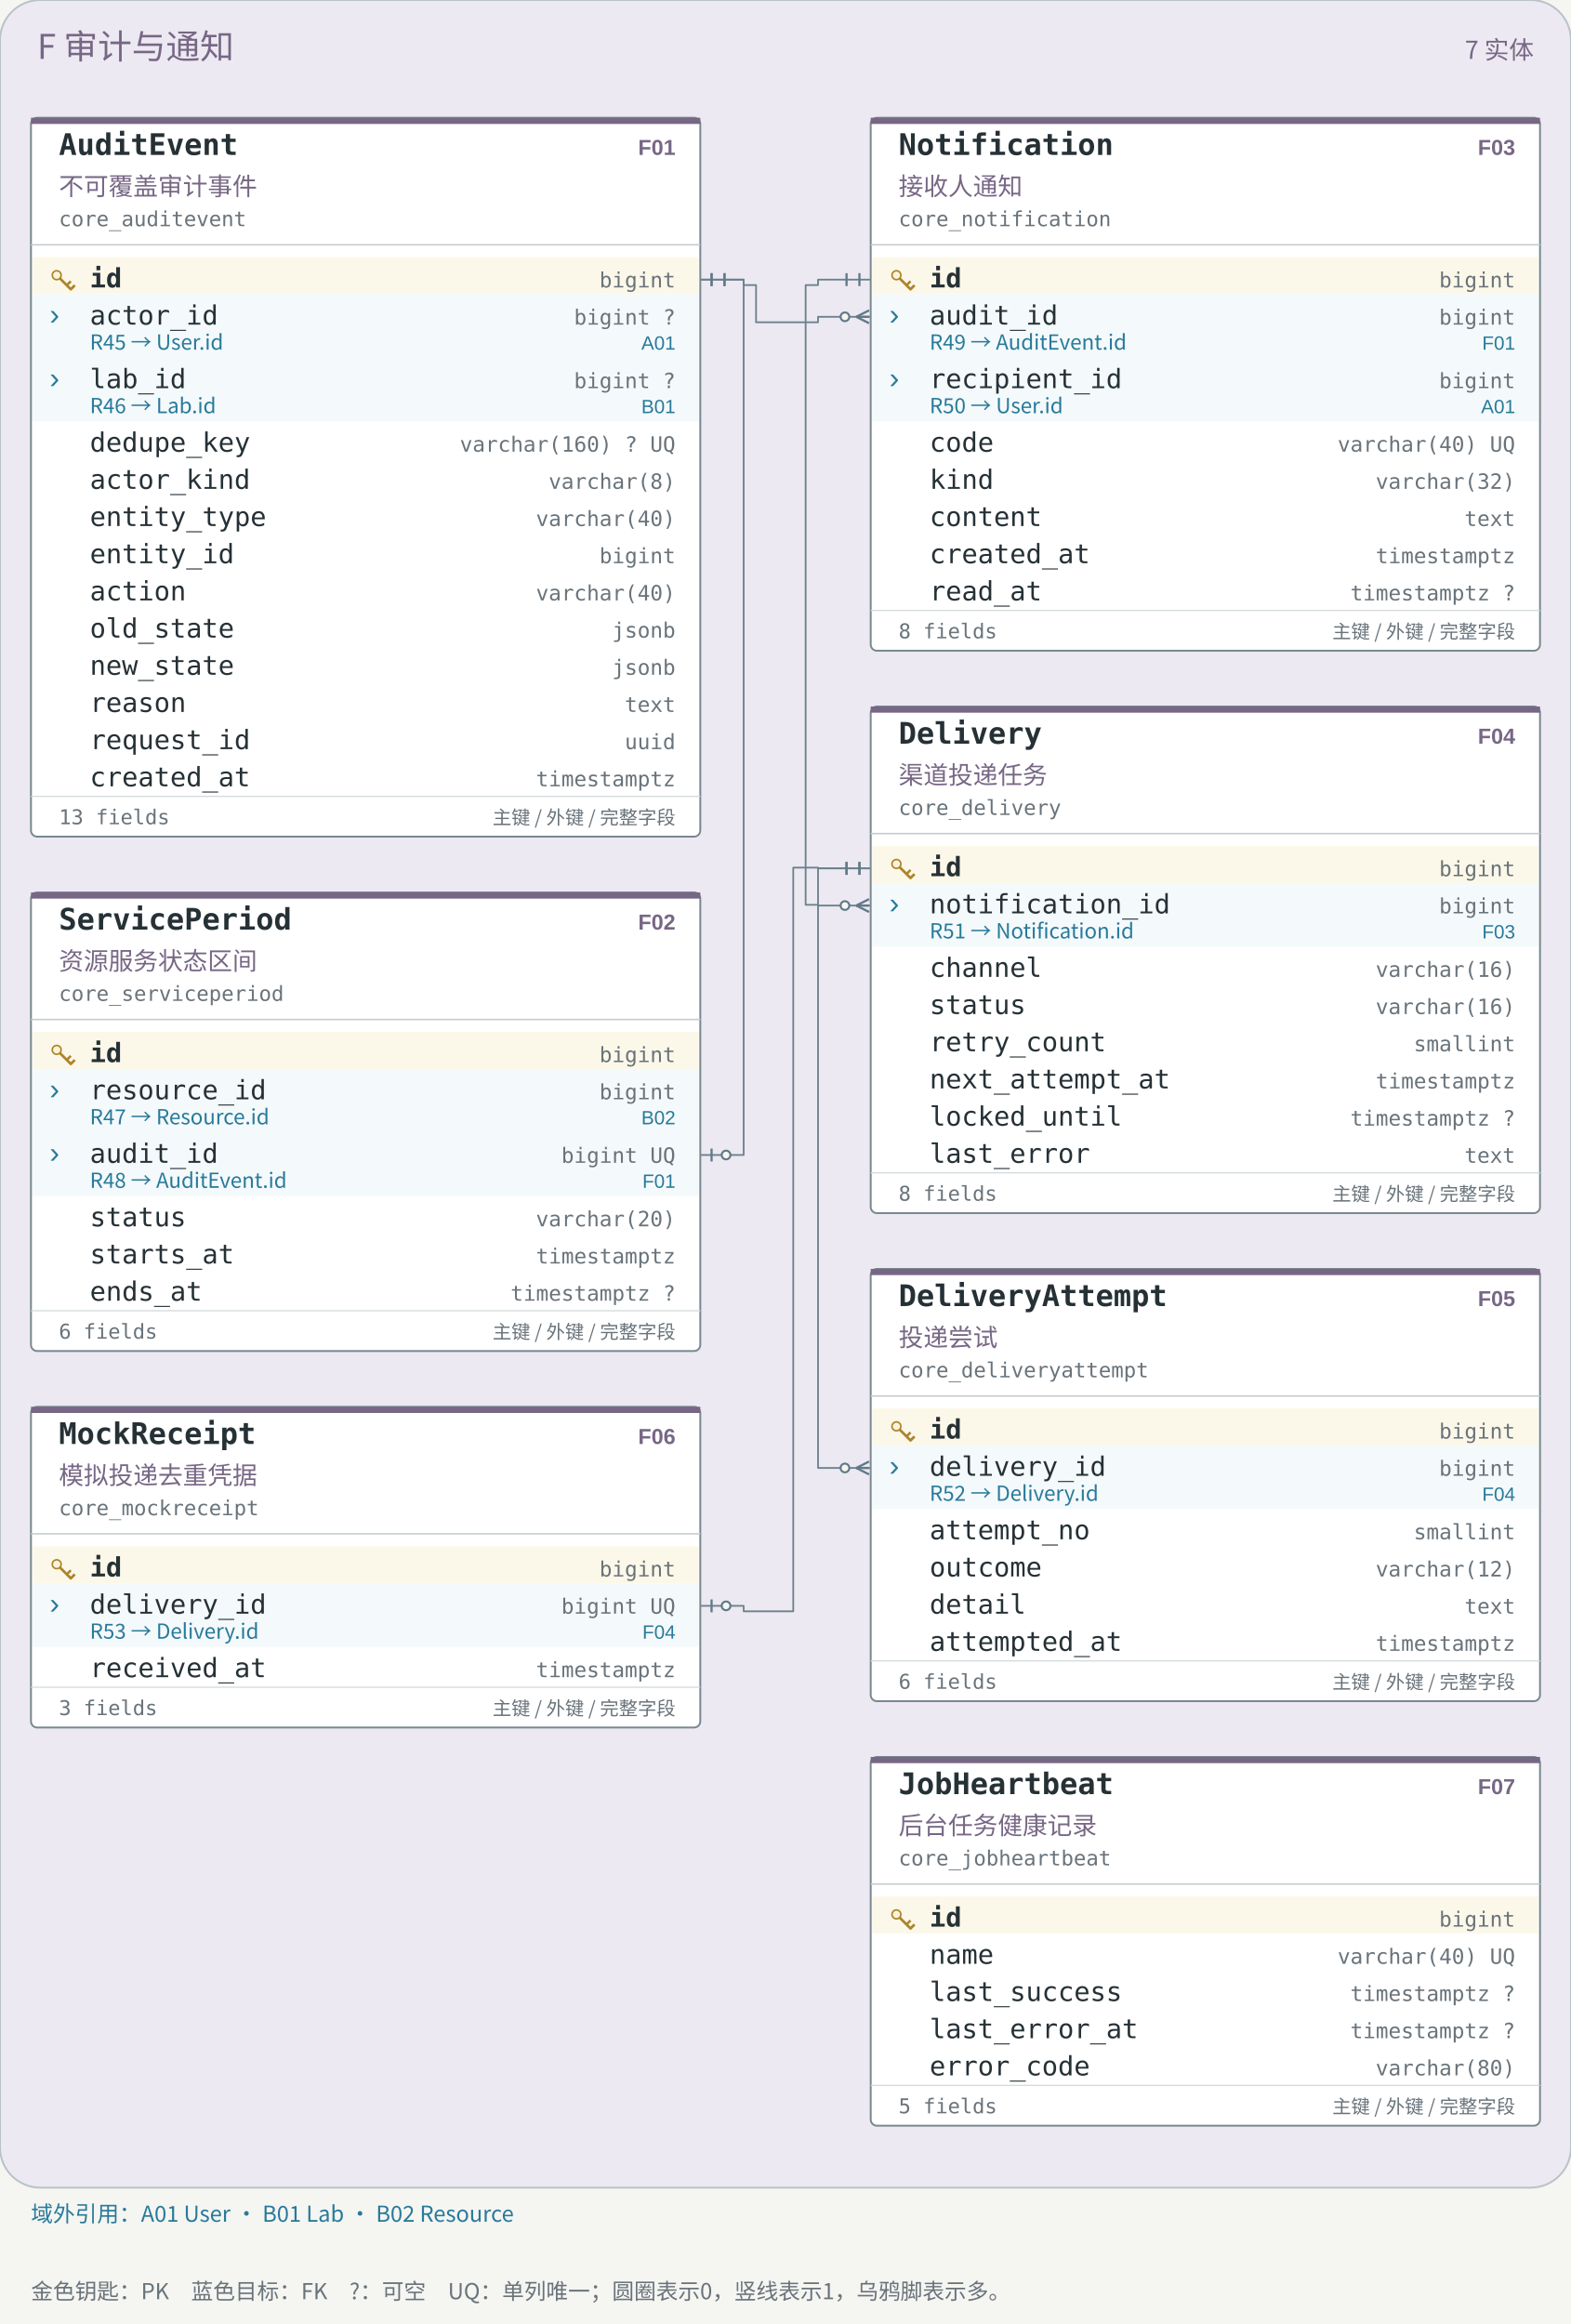
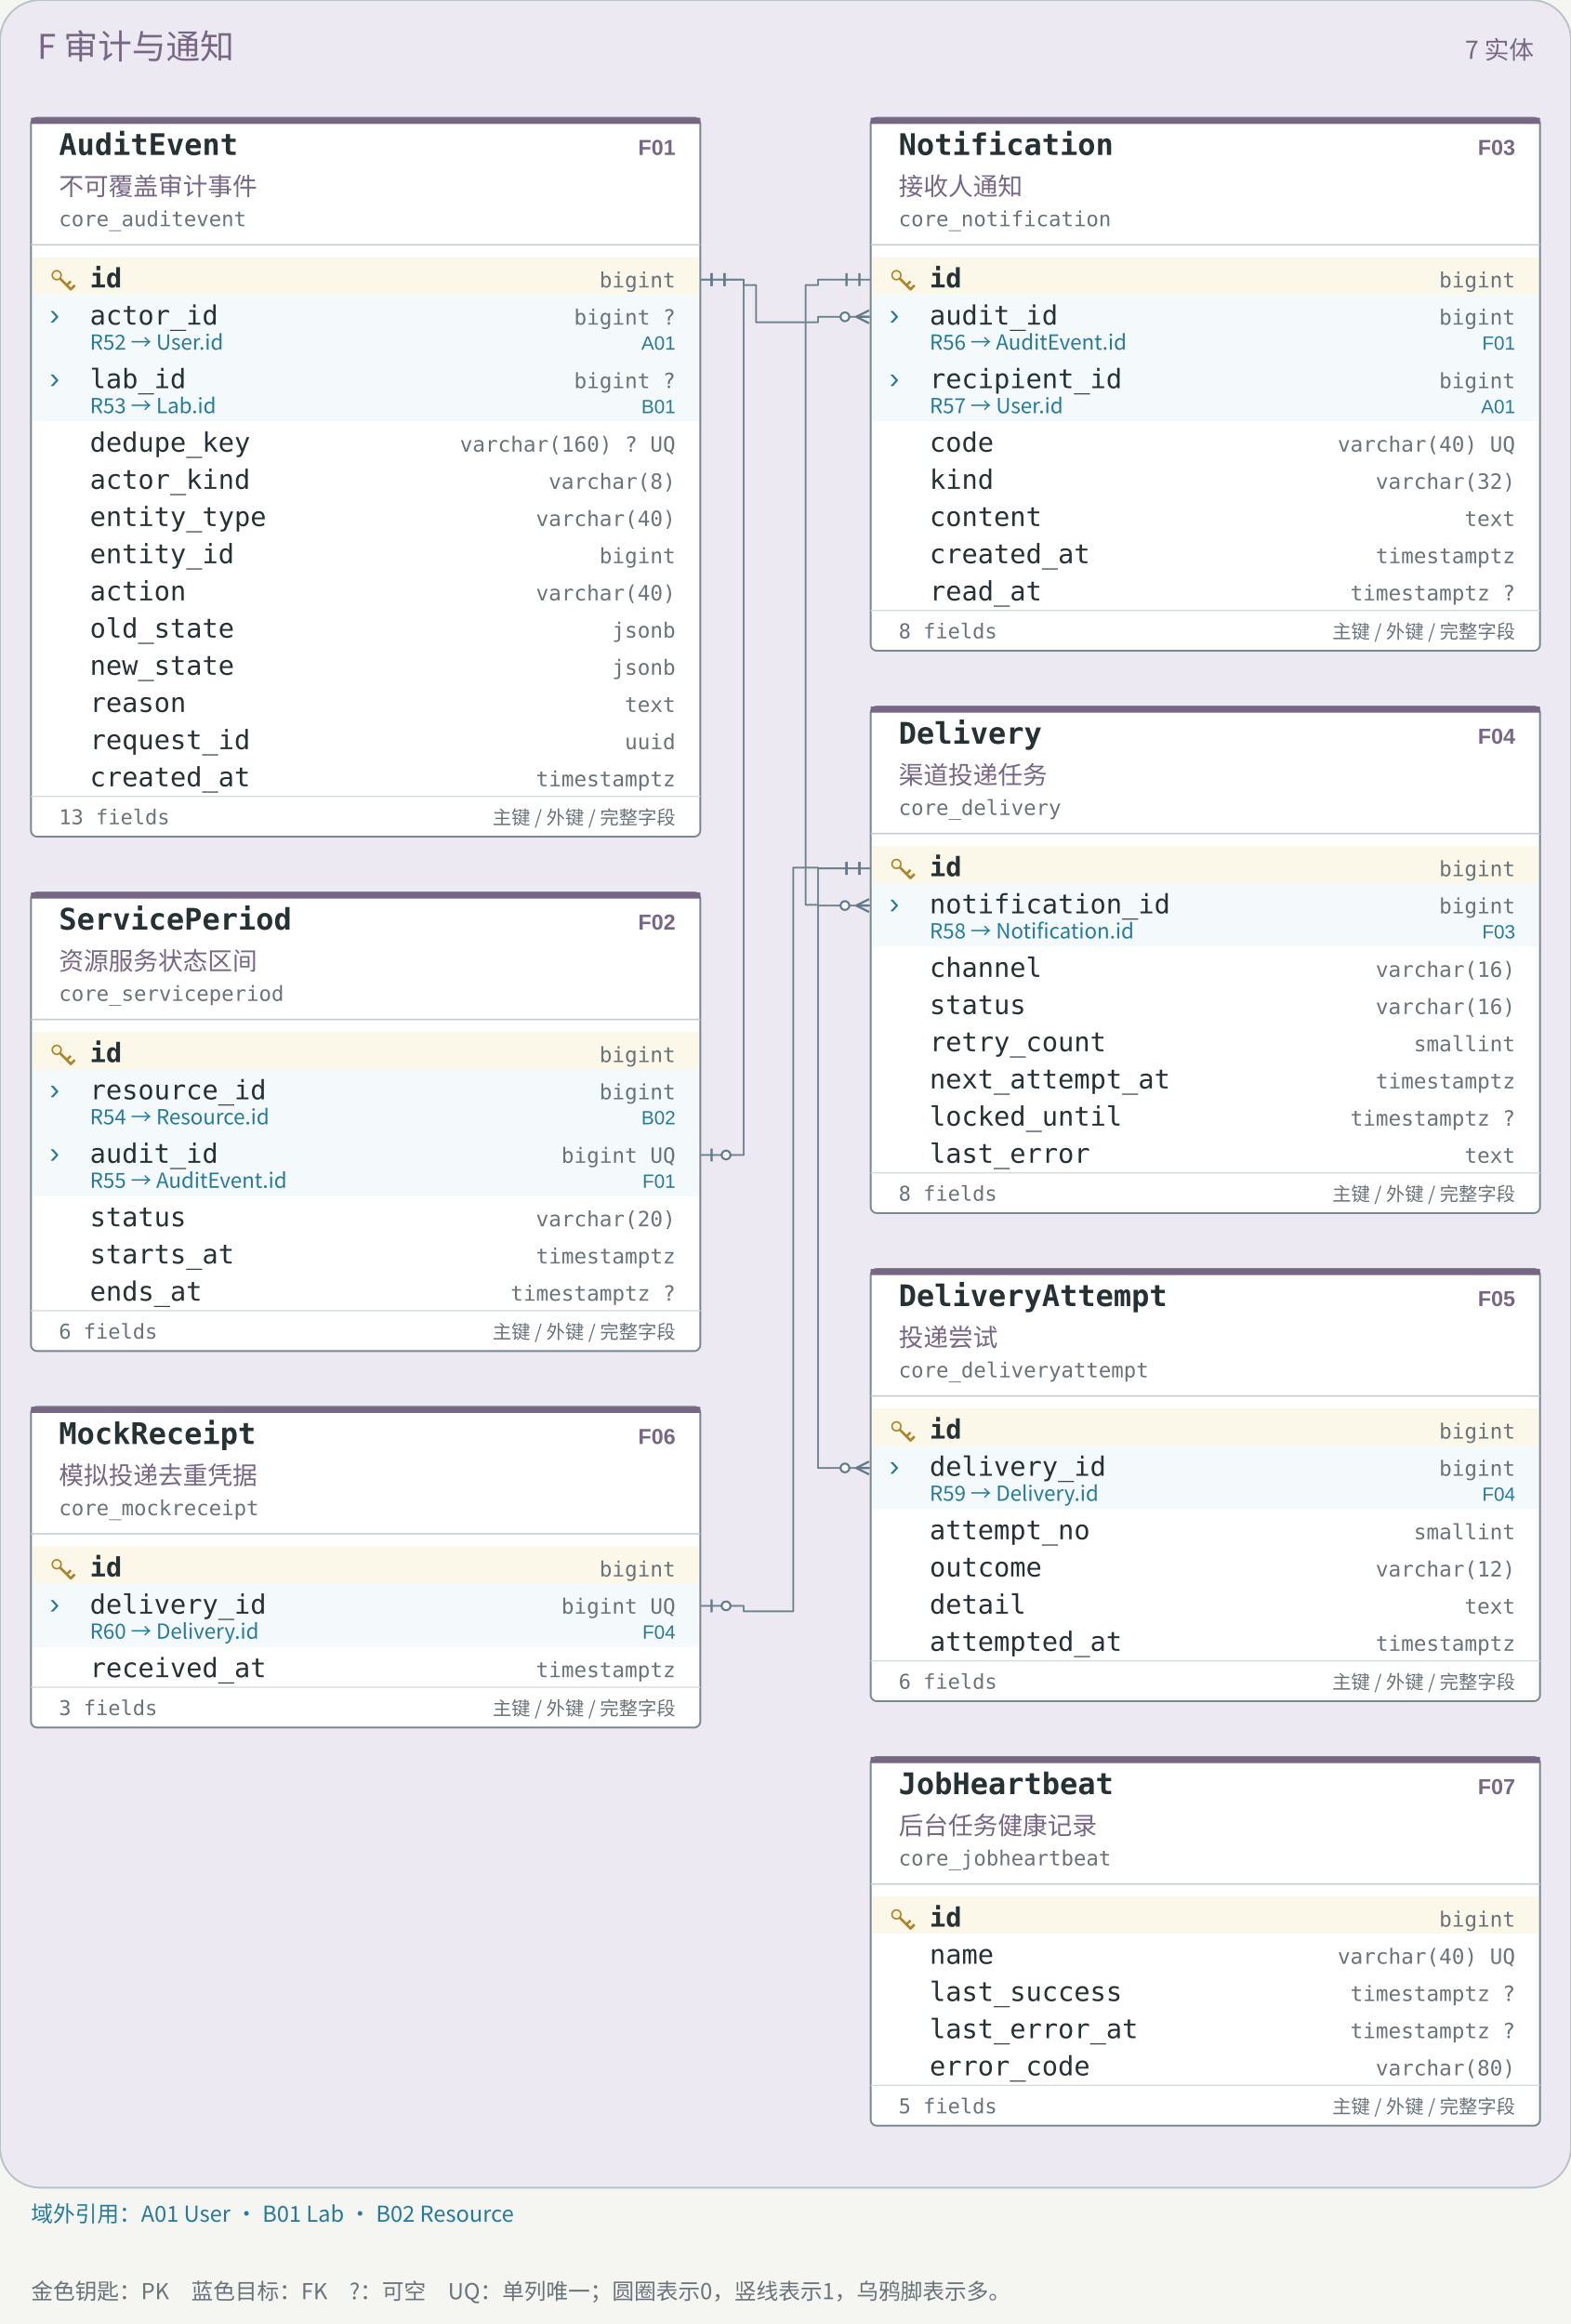
<svg xmlns="http://www.w3.org/2000/svg" width="507" height="750.0" viewBox="0 0 507 750.0" role="img">
  <rect x="0" y="0" width="507" height="750.0" rx="0" fill="#f5f5f2" stroke="none" stroke-width="0.7" />
  <g id="domain-F" class="domain">
    <rect x="0" y="0" width="507" height="706.0" rx="13" fill="#ece9f2" stroke="#b8c3c6" stroke-width="0.6" />
    <text x="12" y="19" font-size="11" fill="#776785" font-family="Microsoft YaHei,Noto Sans CJK SC,sans-serif" text-anchor="start">F  审计与通知</text>
    <text x="495" y="19" font-size="8" fill="#776785" font-family="Microsoft YaHei,Noto Sans CJK SC,sans-serif" text-anchor="end">7 实体</text>
  </g>
  <g id="shared-references" class="shared-layer" style="display:none" />
  <g id="business-references" class="business-layer">
-     <g id="edge-R52" class="relation business-reference" data-relationship="R52">
+     <g id="edge-R59" class="relation business-reference" data-relationship="R59">
      <polyline points="281.0,473.74 264,473.74 264,280.24 281.0,280.24" fill="none" stroke="#6b818c" stroke-width="0.55" stroke-linejoin="round" />
      <polyline points="280.48,475.82 276.32,473.74" fill="none" stroke="#607987" stroke-width="0.7" stroke-linejoin="round" />
      <polyline points="280.48,473.74 276.32,473.74" fill="none" stroke="#607987" stroke-width="0.7" stroke-linejoin="round" />
      <polyline points="280.48,471.66 276.32,473.74" fill="none" stroke="#607987" stroke-width="0.7" stroke-linejoin="round" />
      <circle cx="272.68" cy="473.74" r="1.404" fill="#f5f5f2" stroke="#607987" stroke-width="0.65" />
      <polyline points="277.36,282.32 277.36,278.16" fill="none" stroke="#607987" stroke-width="0.7" stroke-linejoin="round" />
      <polyline points="273.2,282.32 273.2,278.16" fill="none" stroke="#607987" stroke-width="0.7" stroke-linejoin="round" />
    </g>
-     <g id="edge-R51" class="relation business-reference" data-relationship="R51">
+     <g id="edge-R58" class="relation business-reference" data-relationship="R58">
      <polyline points="281.0,292.24 264,292.24 264,292 260,292 260,92 264,92 264,90.24 281.0,90.24" fill="none" stroke="#6b818c" stroke-width="0.55" stroke-linejoin="round" />
      <polyline points="280.48,294.32 276.32,292.24" fill="none" stroke="#607987" stroke-width="0.7" stroke-linejoin="round" />
      <polyline points="280.48,292.24 276.32,292.24" fill="none" stroke="#607987" stroke-width="0.7" stroke-linejoin="round" />
      <polyline points="280.48,290.16 276.32,292.24" fill="none" stroke="#607987" stroke-width="0.7" stroke-linejoin="round" />
      <circle cx="272.68" cy="292.24" r="1.404" fill="#f5f5f2" stroke="#607987" stroke-width="0.65" />
      <polyline points="277.36,92.32 277.36,88.16" fill="none" stroke="#607987" stroke-width="0.7" stroke-linejoin="round" />
      <polyline points="273.2,92.32 273.2,88.16" fill="none" stroke="#607987" stroke-width="0.7" stroke-linejoin="round" />
    </g>
-     <g id="edge-R48" class="relation business-reference" data-relationship="R48">
+     <g id="edge-R55" class="relation business-reference" data-relationship="R55">
      <polyline points="226.0,372.74 240,372.74 240,90.24 226.0,90.24" fill="none" stroke="#6b818c" stroke-width="0.55" stroke-linejoin="round" />
      <polyline points="229.64,370.66 229.64,374.82" fill="none" stroke="#607987" stroke-width="0.7" stroke-linejoin="round" />
      <circle cx="234.32" cy="372.74" r="1.404" fill="#f5f5f2" stroke="#607987" stroke-width="0.65" />
      <polyline points="229.64,88.16 229.64,92.32" fill="none" stroke="#607987" stroke-width="0.7" stroke-linejoin="round" />
      <polyline points="233.8,88.16 233.8,92.32" fill="none" stroke="#607987" stroke-width="0.7" stroke-linejoin="round" />
    </g>
-     <g id="edge-R49" class="relation business-reference" data-relationship="R49">
+     <g id="edge-R56" class="relation business-reference" data-relationship="R56">
      <polyline points="281.0,102.24 264,102.24 264,104 244,104 244,92 240,92 240,90.24 226.0,90.24" fill="none" stroke="#6b818c" stroke-width="0.55" stroke-linejoin="round" />
      <polyline points="280.48,104.32 276.32,102.24" fill="none" stroke="#607987" stroke-width="0.7" stroke-linejoin="round" />
      <polyline points="280.48,102.24 276.32,102.24" fill="none" stroke="#607987" stroke-width="0.7" stroke-linejoin="round" />
      <polyline points="280.48,100.16 276.32,102.24" fill="none" stroke="#607987" stroke-width="0.7" stroke-linejoin="round" />
      <circle cx="272.68" cy="102.24" r="1.404" fill="#f5f5f2" stroke="#607987" stroke-width="0.65" />
      <polyline points="229.64,88.16 229.64,92.32" fill="none" stroke="#607987" stroke-width="0.7" stroke-linejoin="round" />
      <polyline points="233.8,88.16 233.8,92.32" fill="none" stroke="#607987" stroke-width="0.7" stroke-linejoin="round" />
    </g>
-     <g id="edge-R53" class="relation business-reference" data-relationship="R53">
+     <g id="edge-R60" class="relation business-reference" data-relationship="R60">
      <polyline points="226.0,518.24 240,518.24 240,520 256,520 256,280 264,280 264,280.24 281.0,280.24" fill="none" stroke="#6b818c" stroke-width="0.55" stroke-linejoin="round" />
      <polyline points="229.64,516.16 229.64,520.32" fill="none" stroke="#607987" stroke-width="0.7" stroke-linejoin="round" />
      <circle cx="234.32" cy="518.24" r="1.404" fill="#f5f5f2" stroke="#607987" stroke-width="0.65" />
      <polyline points="277.36,282.32 277.36,278.16" fill="none" stroke="#607987" stroke-width="0.7" stroke-linejoin="round" />
      <polyline points="273.2,282.32 273.2,278.16" fill="none" stroke="#607987" stroke-width="0.7" stroke-linejoin="round" />
    </g>
  </g>
  <g id="entity-core_auditevent" class="entity" data-model="AuditEvent" data-table="core_auditevent" data-domain="F" data-code="F01">
    <rect x="10.0" y="38" width="216.0" height="232.0" rx="2" fill="#ffffff" stroke="#78888e" stroke-width="0.6" />
    <rect x="10.0" y="38" width="216.0" height="2" rx="0" fill="#776785" stroke="none" stroke-width="0.7" />
    <text x="19.0" y="50" font-size="9.6" fill="#263136" font-family="Consolas,monospace" text-anchor="start" font-weight="700">AuditEvent</text>
    <text x="218.0" y="50" font-size="7.0" fill="#776785" font-family="Arial,Microsoft YaHei,sans-serif" text-anchor="end" font-weight="700">F01</text>
    <text x="19.0" y="63" font-size="8" fill="#776785" font-family="Microsoft YaHei,Noto Sans CJK SC,sans-serif" text-anchor="start">不可覆盖审计事件</text>
    <text x="19.0" y="73" font-size="6.7" fill="#69737a" font-family="Consolas,monospace" text-anchor="start">core_auditevent</text>
    <polyline points="10.0,79 226.0,79" fill="none" stroke="#c4cccf" stroke-width="0.5" stroke-linejoin="round" />
    <g id="field-core_auditevent-id" class="field" data-column="id" data-pk="true" data-fk="false">
      <rect x="10.5" y="83" width="215.0" height="12" rx="0" fill="#fcf8e9" stroke="none" stroke-width="0.7" />
      <circle cx="18.3" cy="88.81" r="1.43" fill="#fcf4d9" stroke="#ad842b" stroke-width="0.52" />
      <polyline points="19.275,89.785 22.85,93.36 24.15,92.06" fill="none" stroke="#ad842b" stroke-width="0.845" stroke-linejoin="round" />
      <polyline points="21.55,92.06 22.85,90.76" fill="none" stroke="#ad842b" stroke-width="0.78" stroke-linejoin="round" />
      <text x="29.0" y="92.76" font-size="8.6" fill="#263136" font-family="Consolas,monospace" text-anchor="start" font-weight="700">id</text>
      <text x="218.0" y="92.76" font-size="6.8" fill="#69737a" font-family="Consolas,monospace" text-anchor="end">bigint</text>
    </g>
    <g id="field-core_auditevent-actor_id" class="field" data-column="actor_id" data-pk="false" data-fk="true">
      <rect x="10.5" y="95" width="215.0" height="20.5" rx="0" fill="#f4f9fb" stroke="none" stroke-width="0.7" />
      <text x="16.0" y="104.76" font-size="9.6" fill="#287a9a" font-family="Arial,Microsoft YaHei,sans-serif" text-anchor="start">›</text>
      <text x="29.0" y="104.76" font-size="8.6" fill="#263136" font-family="Consolas,monospace" text-anchor="start">actor_id</text>
      <text x="218.0" y="104.76" font-size="6.8" fill="#69737a" font-family="Consolas,monospace" text-anchor="end">bigint ?</text>
-       <text x="29.0" y="112.835" font-size="6.7" fill="#287a9a" font-family="Microsoft YaHei,Noto Sans CJK SC,sans-serif" text-anchor="start">R45 → User.id</text>
+       <text x="29.0" y="112.835" font-size="6.7" fill="#287a9a" font-family="Microsoft YaHei,Noto Sans CJK SC,sans-serif" text-anchor="start">R52 → User.id</text>
      <text x="218.0" y="112.835" font-size="6.2" fill="#287a9a" font-family="Arial,Microsoft YaHei,sans-serif" text-anchor="end">A01</text>
    </g>
    <g id="field-core_auditevent-lab_id" class="field" data-column="lab_id" data-pk="false" data-fk="true">
      <rect x="10.5" y="115.5" width="215.0" height="20.5" rx="0" fill="#f4f9fb" stroke="none" stroke-width="0.7" />
      <text x="16.0" y="125.26" font-size="9.6" fill="#287a9a" font-family="Arial,Microsoft YaHei,sans-serif" text-anchor="start">›</text>
      <text x="29.0" y="125.26" font-size="8.6" fill="#263136" font-family="Consolas,monospace" text-anchor="start">lab_id</text>
      <text x="218.0" y="125.26" font-size="6.8" fill="#69737a" font-family="Consolas,monospace" text-anchor="end">bigint ?</text>
-       <text x="29.0" y="133.335" font-size="6.7" fill="#287a9a" font-family="Microsoft YaHei,Noto Sans CJK SC,sans-serif" text-anchor="start">R46 → Lab.id</text>
+       <text x="29.0" y="133.335" font-size="6.7" fill="#287a9a" font-family="Microsoft YaHei,Noto Sans CJK SC,sans-serif" text-anchor="start">R53 → Lab.id</text>
      <text x="218.0" y="133.335" font-size="6.2" fill="#287a9a" font-family="Arial,Microsoft YaHei,sans-serif" text-anchor="end">B01</text>
    </g>
    <g id="field-core_auditevent-dedupe_key" class="field" data-column="dedupe_key" data-pk="false" data-fk="false">
      <text x="29.0" y="145.76" font-size="8.6" fill="#263136" font-family="Consolas,monospace" text-anchor="start">dedupe_key</text>
      <text x="218.0" y="145.76" font-size="6.8" fill="#69737a" font-family="Consolas,monospace" text-anchor="end">varchar(160) ? UQ</text>
    </g>
    <g id="field-core_auditevent-actor_kind" class="field" data-column="actor_kind" data-pk="false" data-fk="false">
      <text x="29.0" y="157.76" font-size="8.6" fill="#263136" font-family="Consolas,monospace" text-anchor="start">actor_kind</text>
      <text x="218.0" y="157.76" font-size="6.8" fill="#69737a" font-family="Consolas,monospace" text-anchor="end">varchar(8)</text>
    </g>
    <g id="field-core_auditevent-entity_type" class="field" data-column="entity_type" data-pk="false" data-fk="false">
      <text x="29.0" y="169.76" font-size="8.6" fill="#263136" font-family="Consolas,monospace" text-anchor="start">entity_type</text>
      <text x="218.0" y="169.76" font-size="6.8" fill="#69737a" font-family="Consolas,monospace" text-anchor="end">varchar(40)</text>
    </g>
    <g id="field-core_auditevent-entity_id" class="field" data-column="entity_id" data-pk="false" data-fk="false">
      <text x="29.0" y="181.76" font-size="8.6" fill="#263136" font-family="Consolas,monospace" text-anchor="start">entity_id</text>
      <text x="218.0" y="181.76" font-size="6.8" fill="#69737a" font-family="Consolas,monospace" text-anchor="end">bigint</text>
    </g>
    <g id="field-core_auditevent-action" class="field" data-column="action" data-pk="false" data-fk="false">
      <text x="29.0" y="193.76" font-size="8.6" fill="#263136" font-family="Consolas,monospace" text-anchor="start">action</text>
      <text x="218.0" y="193.76" font-size="6.8" fill="#69737a" font-family="Consolas,monospace" text-anchor="end">varchar(40)</text>
    </g>
    <g id="field-core_auditevent-old_state" class="field" data-column="old_state" data-pk="false" data-fk="false">
      <text x="29.0" y="205.76" font-size="8.6" fill="#263136" font-family="Consolas,monospace" text-anchor="start">old_state</text>
      <text x="218.0" y="205.76" font-size="6.8" fill="#69737a" font-family="Consolas,monospace" text-anchor="end">jsonb</text>
    </g>
    <g id="field-core_auditevent-new_state" class="field" data-column="new_state" data-pk="false" data-fk="false">
      <text x="29.0" y="217.76" font-size="8.6" fill="#263136" font-family="Consolas,monospace" text-anchor="start">new_state</text>
      <text x="218.0" y="217.76" font-size="6.8" fill="#69737a" font-family="Consolas,monospace" text-anchor="end">jsonb</text>
    </g>
    <g id="field-core_auditevent-reason" class="field" data-column="reason" data-pk="false" data-fk="false">
      <text x="29.0" y="229.76" font-size="8.6" fill="#263136" font-family="Consolas,monospace" text-anchor="start">reason</text>
      <text x="218.0" y="229.76" font-size="6.8" fill="#69737a" font-family="Consolas,monospace" text-anchor="end">text</text>
    </g>
    <g id="field-core_auditevent-request_id" class="field" data-column="request_id" data-pk="false" data-fk="false">
      <text x="29.0" y="241.76" font-size="8.6" fill="#263136" font-family="Consolas,monospace" text-anchor="start">request_id</text>
      <text x="218.0" y="241.76" font-size="6.8" fill="#69737a" font-family="Consolas,monospace" text-anchor="end">uuid</text>
    </g>
    <g id="field-core_auditevent-created_at" class="field" data-column="created_at" data-pk="false" data-fk="false">
      <text x="29.0" y="253.76" font-size="8.6" fill="#263136" font-family="Consolas,monospace" text-anchor="start">created_at</text>
      <text x="218.0" y="253.76" font-size="6.8" fill="#69737a" font-family="Consolas,monospace" text-anchor="end">timestamptz</text>
    </g>
    <polyline points="10.0,257.0 226.0,257.0" fill="none" stroke="#d4dadb" stroke-width="0.4" stroke-linejoin="round" />
    <text x="19.0" y="266.0" font-size="6.6" fill="#69737a" font-family="Consolas,monospace" text-anchor="start">13 fields</text>
    <text x="218.0" y="266.0" font-size="6.1" fill="#69737a" font-family="Microsoft YaHei,Noto Sans CJK SC,sans-serif" text-anchor="end">主键 / 外键 / 完整字段</text>
  </g>
  <g id="entity-core_serviceperiod" class="entity" data-model="ServicePeriod" data-table="core_serviceperiod" data-domain="F" data-code="F02">
    <rect x="10.0" y="288.0" width="216.0" height="148.0" rx="2" fill="#ffffff" stroke="#78888e" stroke-width="0.6" />
    <rect x="10.0" y="288.0" width="216.0" height="2" rx="0" fill="#776785" stroke="none" stroke-width="0.7" />
    <text x="19.0" y="300.0" font-size="9.6" fill="#263136" font-family="Consolas,monospace" text-anchor="start" font-weight="700">ServicePeriod</text>
    <text x="218.0" y="300.0" font-size="7.0" fill="#776785" font-family="Arial,Microsoft YaHei,sans-serif" text-anchor="end" font-weight="700">F02</text>
    <text x="19.0" y="313.0" font-size="8" fill="#776785" font-family="Microsoft YaHei,Noto Sans CJK SC,sans-serif" text-anchor="start">资源服务状态区间</text>
    <text x="19.0" y="323.0" font-size="6.7" fill="#69737a" font-family="Consolas,monospace" text-anchor="start">core_serviceperiod</text>
    <polyline points="10.0,329.0 226.0,329.0" fill="none" stroke="#c4cccf" stroke-width="0.5" stroke-linejoin="round" />
    <g id="field-core_serviceperiod-id" class="field" data-column="id" data-pk="true" data-fk="false">
      <rect x="10.5" y="333.0" width="215.0" height="12" rx="0" fill="#fcf8e9" stroke="none" stroke-width="0.7" />
      <circle cx="18.3" cy="338.81" r="1.43" fill="#fcf4d9" stroke="#ad842b" stroke-width="0.52" />
      <polyline points="19.275,339.785 22.85,343.36 24.15,342.06" fill="none" stroke="#ad842b" stroke-width="0.845" stroke-linejoin="round" />
      <polyline points="21.55,342.06 22.85,340.76" fill="none" stroke="#ad842b" stroke-width="0.78" stroke-linejoin="round" />
      <text x="29.0" y="342.76" font-size="8.6" fill="#263136" font-family="Consolas,monospace" text-anchor="start" font-weight="700">id</text>
      <text x="218.0" y="342.76" font-size="6.8" fill="#69737a" font-family="Consolas,monospace" text-anchor="end">bigint</text>
    </g>
    <g id="field-core_serviceperiod-resource_id" class="field" data-column="resource_id" data-pk="false" data-fk="true">
      <rect x="10.5" y="345.0" width="215.0" height="20.5" rx="0" fill="#f4f9fb" stroke="none" stroke-width="0.7" />
      <text x="16.0" y="354.76" font-size="9.6" fill="#287a9a" font-family="Arial,Microsoft YaHei,sans-serif" text-anchor="start">›</text>
      <text x="29.0" y="354.76" font-size="8.6" fill="#263136" font-family="Consolas,monospace" text-anchor="start">resource_id</text>
      <text x="218.0" y="354.76" font-size="6.8" fill="#69737a" font-family="Consolas,monospace" text-anchor="end">bigint</text>
-       <text x="29.0" y="362.835" font-size="6.7" fill="#287a9a" font-family="Microsoft YaHei,Noto Sans CJK SC,sans-serif" text-anchor="start">R47 → Resource.id</text>
+       <text x="29.0" y="362.835" font-size="6.7" fill="#287a9a" font-family="Microsoft YaHei,Noto Sans CJK SC,sans-serif" text-anchor="start">R54 → Resource.id</text>
      <text x="218.0" y="362.835" font-size="6.2" fill="#287a9a" font-family="Arial,Microsoft YaHei,sans-serif" text-anchor="end">B02</text>
    </g>
    <g id="field-core_serviceperiod-audit_id" class="field" data-column="audit_id" data-pk="false" data-fk="true">
      <rect x="10.5" y="365.5" width="215.0" height="20.5" rx="0" fill="#f4f9fb" stroke="none" stroke-width="0.7" />
      <text x="16.0" y="375.26" font-size="9.6" fill="#287a9a" font-family="Arial,Microsoft YaHei,sans-serif" text-anchor="start">›</text>
      <text x="29.0" y="375.26" font-size="8.6" fill="#263136" font-family="Consolas,monospace" text-anchor="start">audit_id</text>
      <text x="218.0" y="375.26" font-size="6.8" fill="#69737a" font-family="Consolas,monospace" text-anchor="end">bigint UQ</text>
-       <text x="29.0" y="383.335" font-size="6.7" fill="#287a9a" font-family="Microsoft YaHei,Noto Sans CJK SC,sans-serif" text-anchor="start">R48 → AuditEvent.id</text>
+       <text x="29.0" y="383.335" font-size="6.7" fill="#287a9a" font-family="Microsoft YaHei,Noto Sans CJK SC,sans-serif" text-anchor="start">R55 → AuditEvent.id</text>
      <text x="218.0" y="383.335" font-size="6.2" fill="#287a9a" font-family="Arial,Microsoft YaHei,sans-serif" text-anchor="end">F01</text>
    </g>
    <g id="field-core_serviceperiod-status" class="field" data-column="status" data-pk="false" data-fk="false">
      <text x="29.0" y="395.76" font-size="8.6" fill="#263136" font-family="Consolas,monospace" text-anchor="start">status</text>
      <text x="218.0" y="395.76" font-size="6.8" fill="#69737a" font-family="Consolas,monospace" text-anchor="end">varchar(20)</text>
    </g>
    <g id="field-core_serviceperiod-starts_at" class="field" data-column="starts_at" data-pk="false" data-fk="false">
      <text x="29.0" y="407.76" font-size="8.6" fill="#263136" font-family="Consolas,monospace" text-anchor="start">starts_at</text>
      <text x="218.0" y="407.76" font-size="6.8" fill="#69737a" font-family="Consolas,monospace" text-anchor="end">timestamptz</text>
    </g>
    <g id="field-core_serviceperiod-ends_at" class="field" data-column="ends_at" data-pk="false" data-fk="false">
      <text x="29.0" y="419.76" font-size="8.6" fill="#263136" font-family="Consolas,monospace" text-anchor="start">ends_at</text>
      <text x="218.0" y="419.76" font-size="6.8" fill="#69737a" font-family="Consolas,monospace" text-anchor="end">timestamptz ?</text>
    </g>
    <polyline points="10.0,423.0 226.0,423.0" fill="none" stroke="#d4dadb" stroke-width="0.4" stroke-linejoin="round" />
    <text x="19.0" y="432.0" font-size="6.6" fill="#69737a" font-family="Consolas,monospace" text-anchor="start">6 fields</text>
    <text x="218.0" y="432.0" font-size="6.1" fill="#69737a" font-family="Microsoft YaHei,Noto Sans CJK SC,sans-serif" text-anchor="end">主键 / 外键 / 完整字段</text>
  </g>
  <g id="entity-core_mockreceipt" class="entity" data-model="MockReceipt" data-table="core_mockreceipt" data-domain="F" data-code="F06">
    <rect x="10.0" y="454.0" width="216.0" height="103.5" rx="2" fill="#ffffff" stroke="#78888e" stroke-width="0.6" />
    <rect x="10.0" y="454.0" width="216.0" height="2" rx="0" fill="#776785" stroke="none" stroke-width="0.7" />
    <text x="19.0" y="466.0" font-size="9.6" fill="#263136" font-family="Consolas,monospace" text-anchor="start" font-weight="700">MockReceipt</text>
    <text x="218.0" y="466.0" font-size="7.0" fill="#776785" font-family="Arial,Microsoft YaHei,sans-serif" text-anchor="end" font-weight="700">F06</text>
    <text x="19.0" y="479.0" font-size="8" fill="#776785" font-family="Microsoft YaHei,Noto Sans CJK SC,sans-serif" text-anchor="start">模拟投递去重凭据</text>
    <text x="19.0" y="489.0" font-size="6.7" fill="#69737a" font-family="Consolas,monospace" text-anchor="start">core_mockreceipt</text>
    <polyline points="10.0,495.0 226.0,495.0" fill="none" stroke="#c4cccf" stroke-width="0.5" stroke-linejoin="round" />
    <g id="field-core_mockreceipt-id" class="field" data-column="id" data-pk="true" data-fk="false">
      <rect x="10.5" y="499.0" width="215.0" height="12" rx="0" fill="#fcf8e9" stroke="none" stroke-width="0.7" />
      <circle cx="18.3" cy="504.81" r="1.43" fill="#fcf4d9" stroke="#ad842b" stroke-width="0.52" />
      <polyline points="19.275,505.785 22.85,509.36 24.15,508.06" fill="none" stroke="#ad842b" stroke-width="0.845" stroke-linejoin="round" />
      <polyline points="21.55,508.06 22.85,506.76" fill="none" stroke="#ad842b" stroke-width="0.78" stroke-linejoin="round" />
      <text x="29.0" y="508.76" font-size="8.6" fill="#263136" font-family="Consolas,monospace" text-anchor="start" font-weight="700">id</text>
      <text x="218.0" y="508.76" font-size="6.8" fill="#69737a" font-family="Consolas,monospace" text-anchor="end">bigint</text>
    </g>
    <g id="field-core_mockreceipt-delivery_id" class="field" data-column="delivery_id" data-pk="false" data-fk="true">
      <rect x="10.5" y="511.0" width="215.0" height="20.5" rx="0" fill="#f4f9fb" stroke="none" stroke-width="0.7" />
      <text x="16.0" y="520.76" font-size="9.6" fill="#287a9a" font-family="Arial,Microsoft YaHei,sans-serif" text-anchor="start">›</text>
      <text x="29.0" y="520.76" font-size="8.6" fill="#263136" font-family="Consolas,monospace" text-anchor="start">delivery_id</text>
      <text x="218.0" y="520.76" font-size="6.8" fill="#69737a" font-family="Consolas,monospace" text-anchor="end">bigint UQ</text>
-       <text x="29.0" y="528.835" font-size="6.7" fill="#287a9a" font-family="Microsoft YaHei,Noto Sans CJK SC,sans-serif" text-anchor="start">R53 → Delivery.id</text>
+       <text x="29.0" y="528.835" font-size="6.7" fill="#287a9a" font-family="Microsoft YaHei,Noto Sans CJK SC,sans-serif" text-anchor="start">R60 → Delivery.id</text>
      <text x="218.0" y="528.835" font-size="6.2" fill="#287a9a" font-family="Arial,Microsoft YaHei,sans-serif" text-anchor="end">F04</text>
    </g>
    <g id="field-core_mockreceipt-received_at" class="field" data-column="received_at" data-pk="false" data-fk="false">
      <text x="29.0" y="541.26" font-size="8.6" fill="#263136" font-family="Consolas,monospace" text-anchor="start">received_at</text>
      <text x="218.0" y="541.26" font-size="6.8" fill="#69737a" font-family="Consolas,monospace" text-anchor="end">timestamptz</text>
    </g>
    <polyline points="10.0,544.5 226.0,544.5" fill="none" stroke="#d4dadb" stroke-width="0.4" stroke-linejoin="round" />
    <text x="19.0" y="553.5" font-size="6.6" fill="#69737a" font-family="Consolas,monospace" text-anchor="start">3 fields</text>
    <text x="218.0" y="553.5" font-size="6.1" fill="#69737a" font-family="Microsoft YaHei,Noto Sans CJK SC,sans-serif" text-anchor="end">主键 / 外键 / 完整字段</text>
  </g>
  <g id="entity-core_notification" class="entity" data-model="Notification" data-table="core_notification" data-domain="F" data-code="F03">
    <rect x="281.0" y="38" width="216.0" height="172.0" rx="2" fill="#ffffff" stroke="#78888e" stroke-width="0.6" />
    <rect x="281.0" y="38" width="216.0" height="2" rx="0" fill="#776785" stroke="none" stroke-width="0.7" />
    <text x="290.0" y="50" font-size="9.6" fill="#263136" font-family="Consolas,monospace" text-anchor="start" font-weight="700">Notification</text>
    <text x="489.0" y="50" font-size="7.0" fill="#776785" font-family="Arial,Microsoft YaHei,sans-serif" text-anchor="end" font-weight="700">F03</text>
    <text x="290.0" y="63" font-size="8" fill="#776785" font-family="Microsoft YaHei,Noto Sans CJK SC,sans-serif" text-anchor="start">接收人通知</text>
    <text x="290.0" y="73" font-size="6.7" fill="#69737a" font-family="Consolas,monospace" text-anchor="start">core_notification</text>
    <polyline points="281.0,79 497.0,79" fill="none" stroke="#c4cccf" stroke-width="0.5" stroke-linejoin="round" />
    <g id="field-core_notification-id" class="field" data-column="id" data-pk="true" data-fk="false">
      <rect x="281.5" y="83" width="215.0" height="12" rx="0" fill="#fcf8e9" stroke="none" stroke-width="0.7" />
      <circle cx="289.3" cy="88.81" r="1.43" fill="#fcf4d9" stroke="#ad842b" stroke-width="0.52" />
      <polyline points="290.275,89.785 293.85,93.36 295.15,92.06" fill="none" stroke="#ad842b" stroke-width="0.845" stroke-linejoin="round" />
      <polyline points="292.55,92.06 293.85,90.76" fill="none" stroke="#ad842b" stroke-width="0.78" stroke-linejoin="round" />
      <text x="300.0" y="92.76" font-size="8.6" fill="#263136" font-family="Consolas,monospace" text-anchor="start" font-weight="700">id</text>
      <text x="489.0" y="92.76" font-size="6.8" fill="#69737a" font-family="Consolas,monospace" text-anchor="end">bigint</text>
    </g>
    <g id="field-core_notification-audit_id" class="field" data-column="audit_id" data-pk="false" data-fk="true">
      <rect x="281.5" y="95" width="215.0" height="20.5" rx="0" fill="#f4f9fb" stroke="none" stroke-width="0.7" />
      <text x="287.0" y="104.76" font-size="9.6" fill="#287a9a" font-family="Arial,Microsoft YaHei,sans-serif" text-anchor="start">›</text>
      <text x="300.0" y="104.76" font-size="8.6" fill="#263136" font-family="Consolas,monospace" text-anchor="start">audit_id</text>
      <text x="489.0" y="104.76" font-size="6.8" fill="#69737a" font-family="Consolas,monospace" text-anchor="end">bigint</text>
-       <text x="300.0" y="112.835" font-size="6.7" fill="#287a9a" font-family="Microsoft YaHei,Noto Sans CJK SC,sans-serif" text-anchor="start">R49 → AuditEvent.id</text>
+       <text x="300.0" y="112.835" font-size="6.7" fill="#287a9a" font-family="Microsoft YaHei,Noto Sans CJK SC,sans-serif" text-anchor="start">R56 → AuditEvent.id</text>
      <text x="489.0" y="112.835" font-size="6.2" fill="#287a9a" font-family="Arial,Microsoft YaHei,sans-serif" text-anchor="end">F01</text>
    </g>
    <g id="field-core_notification-recipient_id" class="field" data-column="recipient_id" data-pk="false" data-fk="true">
      <rect x="281.5" y="115.5" width="215.0" height="20.5" rx="0" fill="#f4f9fb" stroke="none" stroke-width="0.7" />
      <text x="287.0" y="125.26" font-size="9.6" fill="#287a9a" font-family="Arial,Microsoft YaHei,sans-serif" text-anchor="start">›</text>
      <text x="300.0" y="125.26" font-size="8.6" fill="#263136" font-family="Consolas,monospace" text-anchor="start">recipient_id</text>
      <text x="489.0" y="125.26" font-size="6.8" fill="#69737a" font-family="Consolas,monospace" text-anchor="end">bigint</text>
-       <text x="300.0" y="133.335" font-size="6.7" fill="#287a9a" font-family="Microsoft YaHei,Noto Sans CJK SC,sans-serif" text-anchor="start">R50 → User.id</text>
+       <text x="300.0" y="133.335" font-size="6.7" fill="#287a9a" font-family="Microsoft YaHei,Noto Sans CJK SC,sans-serif" text-anchor="start">R57 → User.id</text>
      <text x="489.0" y="133.335" font-size="6.2" fill="#287a9a" font-family="Arial,Microsoft YaHei,sans-serif" text-anchor="end">A01</text>
    </g>
    <g id="field-core_notification-code" class="field" data-column="code" data-pk="false" data-fk="false">
      <text x="300.0" y="145.76" font-size="8.6" fill="#263136" font-family="Consolas,monospace" text-anchor="start">code</text>
      <text x="489.0" y="145.76" font-size="6.8" fill="#69737a" font-family="Consolas,monospace" text-anchor="end">varchar(40) UQ</text>
    </g>
    <g id="field-core_notification-kind" class="field" data-column="kind" data-pk="false" data-fk="false">
      <text x="300.0" y="157.76" font-size="8.6" fill="#263136" font-family="Consolas,monospace" text-anchor="start">kind</text>
      <text x="489.0" y="157.76" font-size="6.8" fill="#69737a" font-family="Consolas,monospace" text-anchor="end">varchar(32)</text>
    </g>
    <g id="field-core_notification-content" class="field" data-column="content" data-pk="false" data-fk="false">
      <text x="300.0" y="169.76" font-size="8.6" fill="#263136" font-family="Consolas,monospace" text-anchor="start">content</text>
      <text x="489.0" y="169.76" font-size="6.8" fill="#69737a" font-family="Consolas,monospace" text-anchor="end">text</text>
    </g>
    <g id="field-core_notification-created_at" class="field" data-column="created_at" data-pk="false" data-fk="false">
      <text x="300.0" y="181.76" font-size="8.6" fill="#263136" font-family="Consolas,monospace" text-anchor="start">created_at</text>
      <text x="489.0" y="181.76" font-size="6.8" fill="#69737a" font-family="Consolas,monospace" text-anchor="end">timestamptz</text>
    </g>
    <g id="field-core_notification-read_at" class="field" data-column="read_at" data-pk="false" data-fk="false">
      <text x="300.0" y="193.76" font-size="8.6" fill="#263136" font-family="Consolas,monospace" text-anchor="start">read_at</text>
      <text x="489.0" y="193.76" font-size="6.8" fill="#69737a" font-family="Consolas,monospace" text-anchor="end">timestamptz ?</text>
    </g>
    <polyline points="281.0,197.0 497.0,197.0" fill="none" stroke="#d4dadb" stroke-width="0.4" stroke-linejoin="round" />
    <text x="290.0" y="206.0" font-size="6.6" fill="#69737a" font-family="Consolas,monospace" text-anchor="start">8 fields</text>
    <text x="489.0" y="206.0" font-size="6.1" fill="#69737a" font-family="Microsoft YaHei,Noto Sans CJK SC,sans-serif" text-anchor="end">主键 / 外键 / 完整字段</text>
  </g>
  <g id="entity-core_delivery" class="entity" data-model="Delivery" data-table="core_delivery" data-domain="F" data-code="F04">
    <rect x="281.0" y="228.0" width="216.0" height="163.5" rx="2" fill="#ffffff" stroke="#78888e" stroke-width="0.6" />
    <rect x="281.0" y="228.0" width="216.0" height="2" rx="0" fill="#776785" stroke="none" stroke-width="0.7" />
    <text x="290.0" y="240.0" font-size="9.6" fill="#263136" font-family="Consolas,monospace" text-anchor="start" font-weight="700">Delivery</text>
    <text x="489.0" y="240.0" font-size="7.0" fill="#776785" font-family="Arial,Microsoft YaHei,sans-serif" text-anchor="end" font-weight="700">F04</text>
    <text x="290.0" y="253.0" font-size="8" fill="#776785" font-family="Microsoft YaHei,Noto Sans CJK SC,sans-serif" text-anchor="start">渠道投递任务</text>
    <text x="290.0" y="263.0" font-size="6.7" fill="#69737a" font-family="Consolas,monospace" text-anchor="start">core_delivery</text>
    <polyline points="281.0,269.0 497.0,269.0" fill="none" stroke="#c4cccf" stroke-width="0.5" stroke-linejoin="round" />
    <g id="field-core_delivery-id" class="field" data-column="id" data-pk="true" data-fk="false">
      <rect x="281.5" y="273.0" width="215.0" height="12" rx="0" fill="#fcf8e9" stroke="none" stroke-width="0.7" />
      <circle cx="289.3" cy="278.81" r="1.43" fill="#fcf4d9" stroke="#ad842b" stroke-width="0.52" />
      <polyline points="290.275,279.785 293.85,283.36 295.15,282.06" fill="none" stroke="#ad842b" stroke-width="0.845" stroke-linejoin="round" />
      <polyline points="292.55,282.06 293.85,280.76" fill="none" stroke="#ad842b" stroke-width="0.78" stroke-linejoin="round" />
      <text x="300.0" y="282.76" font-size="8.6" fill="#263136" font-family="Consolas,monospace" text-anchor="start" font-weight="700">id</text>
      <text x="489.0" y="282.76" font-size="6.8" fill="#69737a" font-family="Consolas,monospace" text-anchor="end">bigint</text>
    </g>
    <g id="field-core_delivery-notification_id" class="field" data-column="notification_id" data-pk="false" data-fk="true">
      <rect x="281.5" y="285.0" width="215.0" height="20.5" rx="0" fill="#f4f9fb" stroke="none" stroke-width="0.7" />
      <text x="287.0" y="294.76" font-size="9.6" fill="#287a9a" font-family="Arial,Microsoft YaHei,sans-serif" text-anchor="start">›</text>
      <text x="300.0" y="294.76" font-size="8.6" fill="#263136" font-family="Consolas,monospace" text-anchor="start">notification_id</text>
      <text x="489.0" y="294.76" font-size="6.8" fill="#69737a" font-family="Consolas,monospace" text-anchor="end">bigint</text>
-       <text x="300.0" y="302.835" font-size="6.7" fill="#287a9a" font-family="Microsoft YaHei,Noto Sans CJK SC,sans-serif" text-anchor="start">R51 → Notification.id</text>
+       <text x="300.0" y="302.835" font-size="6.7" fill="#287a9a" font-family="Microsoft YaHei,Noto Sans CJK SC,sans-serif" text-anchor="start">R58 → Notification.id</text>
      <text x="489.0" y="302.835" font-size="6.2" fill="#287a9a" font-family="Arial,Microsoft YaHei,sans-serif" text-anchor="end">F03</text>
    </g>
    <g id="field-core_delivery-channel" class="field" data-column="channel" data-pk="false" data-fk="false">
      <text x="300.0" y="315.26" font-size="8.6" fill="#263136" font-family="Consolas,monospace" text-anchor="start">channel</text>
      <text x="489.0" y="315.26" font-size="6.8" fill="#69737a" font-family="Consolas,monospace" text-anchor="end">varchar(16)</text>
    </g>
    <g id="field-core_delivery-status" class="field" data-column="status" data-pk="false" data-fk="false">
      <text x="300.0" y="327.26" font-size="8.6" fill="#263136" font-family="Consolas,monospace" text-anchor="start">status</text>
      <text x="489.0" y="327.26" font-size="6.8" fill="#69737a" font-family="Consolas,monospace" text-anchor="end">varchar(16)</text>
    </g>
    <g id="field-core_delivery-retry_count" class="field" data-column="retry_count" data-pk="false" data-fk="false">
      <text x="300.0" y="339.26" font-size="8.6" fill="#263136" font-family="Consolas,monospace" text-anchor="start">retry_count</text>
      <text x="489.0" y="339.26" font-size="6.8" fill="#69737a" font-family="Consolas,monospace" text-anchor="end">smallint</text>
    </g>
    <g id="field-core_delivery-next_attempt_at" class="field" data-column="next_attempt_at" data-pk="false" data-fk="false">
      <text x="300.0" y="351.26" font-size="8.6" fill="#263136" font-family="Consolas,monospace" text-anchor="start">next_attempt_at</text>
      <text x="489.0" y="351.26" font-size="6.8" fill="#69737a" font-family="Consolas,monospace" text-anchor="end">timestamptz</text>
    </g>
    <g id="field-core_delivery-locked_until" class="field" data-column="locked_until" data-pk="false" data-fk="false">
      <text x="300.0" y="363.26" font-size="8.6" fill="#263136" font-family="Consolas,monospace" text-anchor="start">locked_until</text>
      <text x="489.0" y="363.26" font-size="6.8" fill="#69737a" font-family="Consolas,monospace" text-anchor="end">timestamptz ?</text>
    </g>
    <g id="field-core_delivery-last_error" class="field" data-column="last_error" data-pk="false" data-fk="false">
      <text x="300.0" y="375.26" font-size="8.6" fill="#263136" font-family="Consolas,monospace" text-anchor="start">last_error</text>
      <text x="489.0" y="375.26" font-size="6.8" fill="#69737a" font-family="Consolas,monospace" text-anchor="end">text</text>
    </g>
    <polyline points="281.0,378.5 497.0,378.5" fill="none" stroke="#d4dadb" stroke-width="0.4" stroke-linejoin="round" />
    <text x="290.0" y="387.5" font-size="6.6" fill="#69737a" font-family="Consolas,monospace" text-anchor="start">8 fields</text>
    <text x="489.0" y="387.5" font-size="6.1" fill="#69737a" font-family="Microsoft YaHei,Noto Sans CJK SC,sans-serif" text-anchor="end">主键 / 外键 / 完整字段</text>
  </g>
  <g id="entity-core_deliveryattempt" class="entity" data-model="DeliveryAttempt" data-table="core_deliveryattempt" data-domain="F" data-code="F05">
    <rect x="281.0" y="409.5" width="216.0" height="139.5" rx="2" fill="#ffffff" stroke="#78888e" stroke-width="0.6" />
    <rect x="281.0" y="409.5" width="216.0" height="2" rx="0" fill="#776785" stroke="none" stroke-width="0.7" />
    <text x="290.0" y="421.5" font-size="9.6" fill="#263136" font-family="Consolas,monospace" text-anchor="start" font-weight="700">DeliveryAttempt</text>
    <text x="489.0" y="421.5" font-size="7.0" fill="#776785" font-family="Arial,Microsoft YaHei,sans-serif" text-anchor="end" font-weight="700">F05</text>
    <text x="290.0" y="434.5" font-size="8" fill="#776785" font-family="Microsoft YaHei,Noto Sans CJK SC,sans-serif" text-anchor="start">投递尝试</text>
    <text x="290.0" y="444.5" font-size="6.7" fill="#69737a" font-family="Consolas,monospace" text-anchor="start">core_deliveryattempt</text>
    <polyline points="281.0,450.5 497.0,450.5" fill="none" stroke="#c4cccf" stroke-width="0.5" stroke-linejoin="round" />
    <g id="field-core_deliveryattempt-id" class="field" data-column="id" data-pk="true" data-fk="false">
      <rect x="281.5" y="454.5" width="215.0" height="12" rx="0" fill="#fcf8e9" stroke="none" stroke-width="0.7" />
      <circle cx="289.3" cy="460.31" r="1.43" fill="#fcf4d9" stroke="#ad842b" stroke-width="0.52" />
      <polyline points="290.275,461.285 293.85,464.86 295.15,463.56" fill="none" stroke="#ad842b" stroke-width="0.845" stroke-linejoin="round" />
      <polyline points="292.55,463.56 293.85,462.26" fill="none" stroke="#ad842b" stroke-width="0.78" stroke-linejoin="round" />
      <text x="300.0" y="464.26" font-size="8.6" fill="#263136" font-family="Consolas,monospace" text-anchor="start" font-weight="700">id</text>
      <text x="489.0" y="464.26" font-size="6.8" fill="#69737a" font-family="Consolas,monospace" text-anchor="end">bigint</text>
    </g>
    <g id="field-core_deliveryattempt-delivery_id" class="field" data-column="delivery_id" data-pk="false" data-fk="true">
      <rect x="281.5" y="466.5" width="215.0" height="20.5" rx="0" fill="#f4f9fb" stroke="none" stroke-width="0.7" />
      <text x="287.0" y="476.26" font-size="9.6" fill="#287a9a" font-family="Arial,Microsoft YaHei,sans-serif" text-anchor="start">›</text>
      <text x="300.0" y="476.26" font-size="8.6" fill="#263136" font-family="Consolas,monospace" text-anchor="start">delivery_id</text>
      <text x="489.0" y="476.26" font-size="6.8" fill="#69737a" font-family="Consolas,monospace" text-anchor="end">bigint</text>
-       <text x="300.0" y="484.335" font-size="6.7" fill="#287a9a" font-family="Microsoft YaHei,Noto Sans CJK SC,sans-serif" text-anchor="start">R52 → Delivery.id</text>
+       <text x="300.0" y="484.335" font-size="6.7" fill="#287a9a" font-family="Microsoft YaHei,Noto Sans CJK SC,sans-serif" text-anchor="start">R59 → Delivery.id</text>
      <text x="489.0" y="484.335" font-size="6.2" fill="#287a9a" font-family="Arial,Microsoft YaHei,sans-serif" text-anchor="end">F04</text>
    </g>
    <g id="field-core_deliveryattempt-attempt_no" class="field" data-column="attempt_no" data-pk="false" data-fk="false">
      <text x="300.0" y="496.76" font-size="8.6" fill="#263136" font-family="Consolas,monospace" text-anchor="start">attempt_no</text>
      <text x="489.0" y="496.76" font-size="6.8" fill="#69737a" font-family="Consolas,monospace" text-anchor="end">smallint</text>
    </g>
    <g id="field-core_deliveryattempt-outcome" class="field" data-column="outcome" data-pk="false" data-fk="false">
      <text x="300.0" y="508.76" font-size="8.6" fill="#263136" font-family="Consolas,monospace" text-anchor="start">outcome</text>
      <text x="489.0" y="508.76" font-size="6.8" fill="#69737a" font-family="Consolas,monospace" text-anchor="end">varchar(12)</text>
    </g>
    <g id="field-core_deliveryattempt-detail" class="field" data-column="detail" data-pk="false" data-fk="false">
      <text x="300.0" y="520.76" font-size="8.6" fill="#263136" font-family="Consolas,monospace" text-anchor="start">detail</text>
      <text x="489.0" y="520.76" font-size="6.8" fill="#69737a" font-family="Consolas,monospace" text-anchor="end">text</text>
    </g>
    <g id="field-core_deliveryattempt-attempted_at" class="field" data-column="attempted_at" data-pk="false" data-fk="false">
      <text x="300.0" y="532.76" font-size="8.6" fill="#263136" font-family="Consolas,monospace" text-anchor="start">attempted_at</text>
      <text x="489.0" y="532.76" font-size="6.8" fill="#69737a" font-family="Consolas,monospace" text-anchor="end">timestamptz</text>
    </g>
    <polyline points="281.0,536.0 497.0,536.0" fill="none" stroke="#d4dadb" stroke-width="0.4" stroke-linejoin="round" />
    <text x="290.0" y="545.0" font-size="6.6" fill="#69737a" font-family="Consolas,monospace" text-anchor="start">6 fields</text>
    <text x="489.0" y="545.0" font-size="6.1" fill="#69737a" font-family="Microsoft YaHei,Noto Sans CJK SC,sans-serif" text-anchor="end">主键 / 外键 / 完整字段</text>
  </g>
  <g id="entity-core_jobheartbeat" class="entity" data-model="JobHeartbeat" data-table="core_jobheartbeat" data-domain="F" data-code="F07">
    <rect x="281.0" y="567.0" width="216.0" height="119" rx="2" fill="#ffffff" stroke="#78888e" stroke-width="0.6" />
    <rect x="281.0" y="567.0" width="216.0" height="2" rx="0" fill="#776785" stroke="none" stroke-width="0.7" />
    <text x="290.0" y="579.0" font-size="9.6" fill="#263136" font-family="Consolas,monospace" text-anchor="start" font-weight="700">JobHeartbeat</text>
    <text x="489.0" y="579.0" font-size="7.0" fill="#776785" font-family="Arial,Microsoft YaHei,sans-serif" text-anchor="end" font-weight="700">F07</text>
    <text x="290.0" y="592.0" font-size="8" fill="#776785" font-family="Microsoft YaHei,Noto Sans CJK SC,sans-serif" text-anchor="start">后台任务健康记录</text>
    <text x="290.0" y="602.0" font-size="6.7" fill="#69737a" font-family="Consolas,monospace" text-anchor="start">core_jobheartbeat</text>
    <polyline points="281.0,608.0 497.0,608.0" fill="none" stroke="#c4cccf" stroke-width="0.5" stroke-linejoin="round" />
    <g id="field-core_jobheartbeat-id" class="field" data-column="id" data-pk="true" data-fk="false">
      <rect x="281.5" y="612.0" width="215.0" height="12" rx="0" fill="#fcf8e9" stroke="none" stroke-width="0.7" />
      <circle cx="289.3" cy="617.81" r="1.43" fill="#fcf4d9" stroke="#ad842b" stroke-width="0.52" />
      <polyline points="290.275,618.785 293.85,622.36 295.15,621.06" fill="none" stroke="#ad842b" stroke-width="0.845" stroke-linejoin="round" />
      <polyline points="292.55,621.06 293.85,619.76" fill="none" stroke="#ad842b" stroke-width="0.78" stroke-linejoin="round" />
      <text x="300.0" y="621.76" font-size="8.6" fill="#263136" font-family="Consolas,monospace" text-anchor="start" font-weight="700">id</text>
      <text x="489.0" y="621.76" font-size="6.8" fill="#69737a" font-family="Consolas,monospace" text-anchor="end">bigint</text>
    </g>
    <g id="field-core_jobheartbeat-name" class="field" data-column="name" data-pk="false" data-fk="false">
      <text x="300.0" y="633.76" font-size="8.6" fill="#263136" font-family="Consolas,monospace" text-anchor="start">name</text>
      <text x="489.0" y="633.76" font-size="6.8" fill="#69737a" font-family="Consolas,monospace" text-anchor="end">varchar(40) UQ</text>
    </g>
    <g id="field-core_jobheartbeat-last_success" class="field" data-column="last_success" data-pk="false" data-fk="false">
      <text x="300.0" y="645.76" font-size="8.6" fill="#263136" font-family="Consolas,monospace" text-anchor="start">last_success</text>
      <text x="489.0" y="645.76" font-size="6.8" fill="#69737a" font-family="Consolas,monospace" text-anchor="end">timestamptz ?</text>
    </g>
    <g id="field-core_jobheartbeat-last_error_at" class="field" data-column="last_error_at" data-pk="false" data-fk="false">
      <text x="300.0" y="657.76" font-size="8.6" fill="#263136" font-family="Consolas,monospace" text-anchor="start">last_error_at</text>
      <text x="489.0" y="657.76" font-size="6.8" fill="#69737a" font-family="Consolas,monospace" text-anchor="end">timestamptz ?</text>
    </g>
    <g id="field-core_jobheartbeat-error_code" class="field" data-column="error_code" data-pk="false" data-fk="false">
      <text x="300.0" y="669.76" font-size="8.6" fill="#263136" font-family="Consolas,monospace" text-anchor="start">error_code</text>
      <text x="489.0" y="669.76" font-size="6.8" fill="#69737a" font-family="Consolas,monospace" text-anchor="end">varchar(80)</text>
    </g>
    <polyline points="281.0,673.0 497.0,673.0" fill="none" stroke="#d4dadb" stroke-width="0.4" stroke-linejoin="round" />
    <text x="290.0" y="682.0" font-size="6.6" fill="#69737a" font-family="Consolas,monospace" text-anchor="start">5 fields</text>
    <text x="489.0" y="682.0" font-size="6.1" fill="#69737a" font-family="Microsoft YaHei,Noto Sans CJK SC,sans-serif" text-anchor="end">主键 / 外键 / 完整字段</text>
  </g>
  <text x="10" y="717.0" font-size="7.1" fill="#287a9a" font-family="Microsoft YaHei,Noto Sans CJK SC,sans-serif" text-anchor="start">域外引用：A01 User · B01 Lab · B02 Resource</text>
  <text x="10" y="742.0" font-size="7.1" fill="#69737a" font-family="Microsoft YaHei,Noto Sans CJK SC,sans-serif" text-anchor="start">金色钥匙：PK　蓝色目标：FK　?：可空　UQ：单列唯一；圆圈表示0，竖线表示1，乌鸦脚表示多。</text>
</svg>
